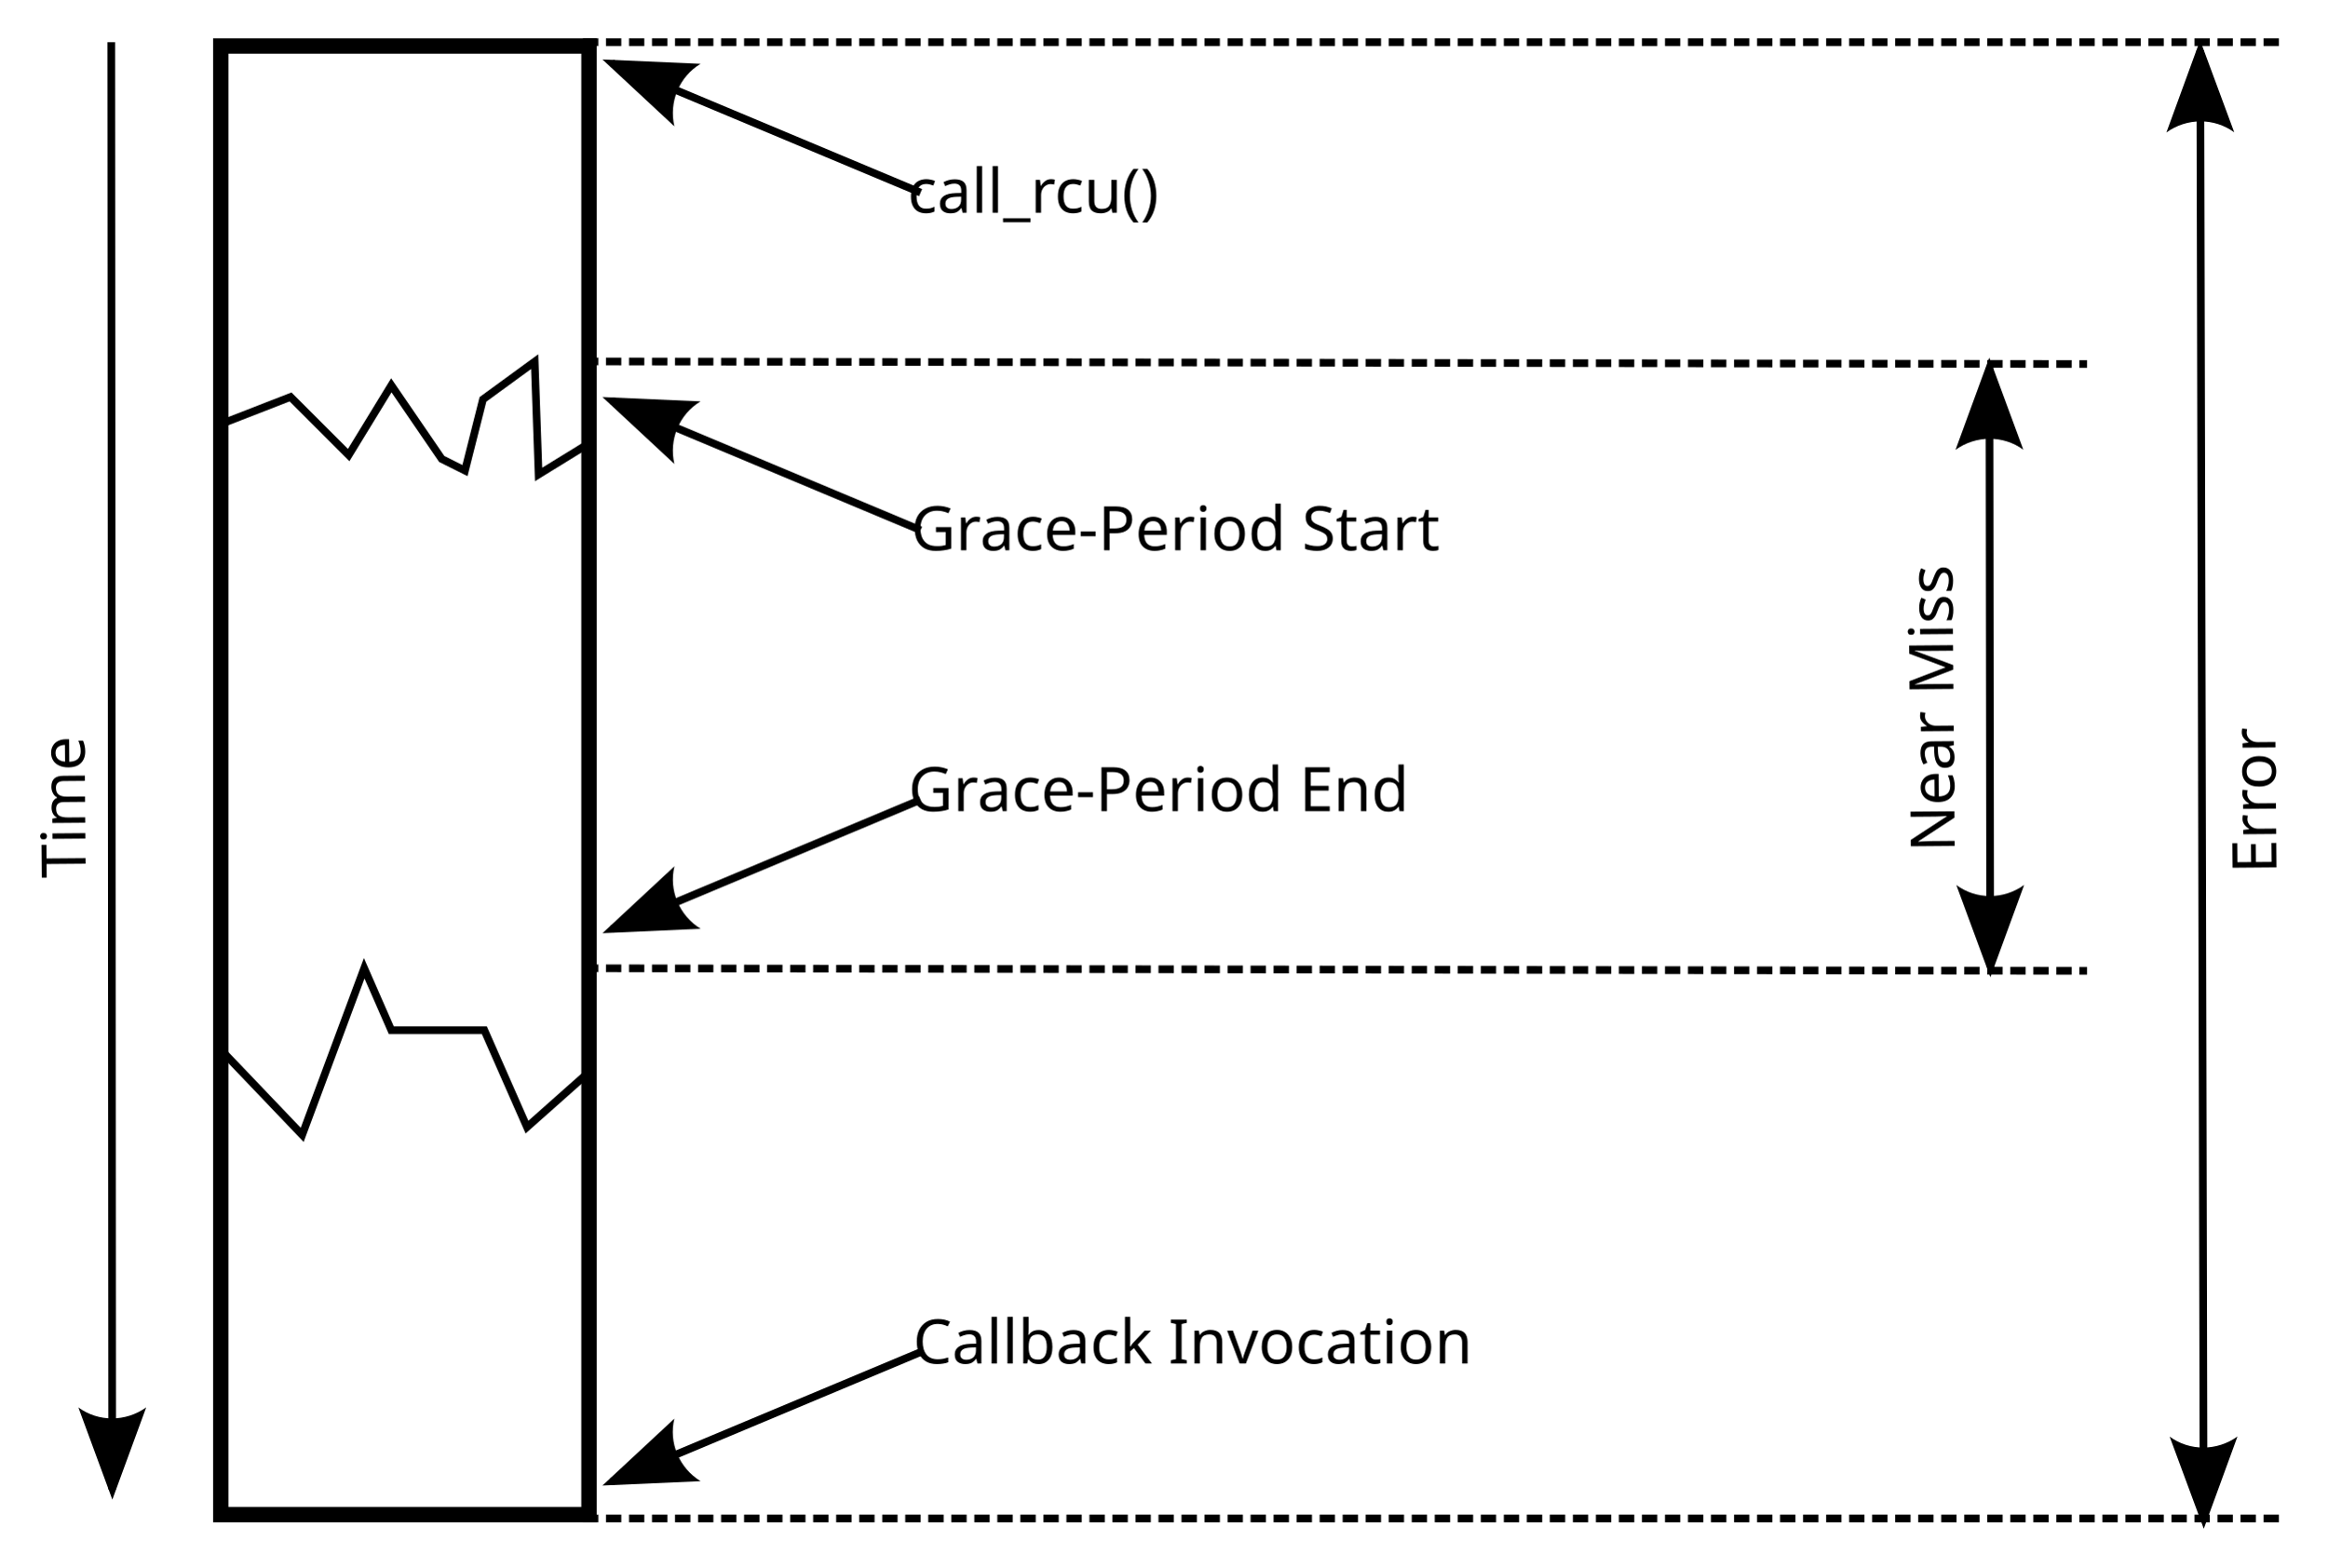
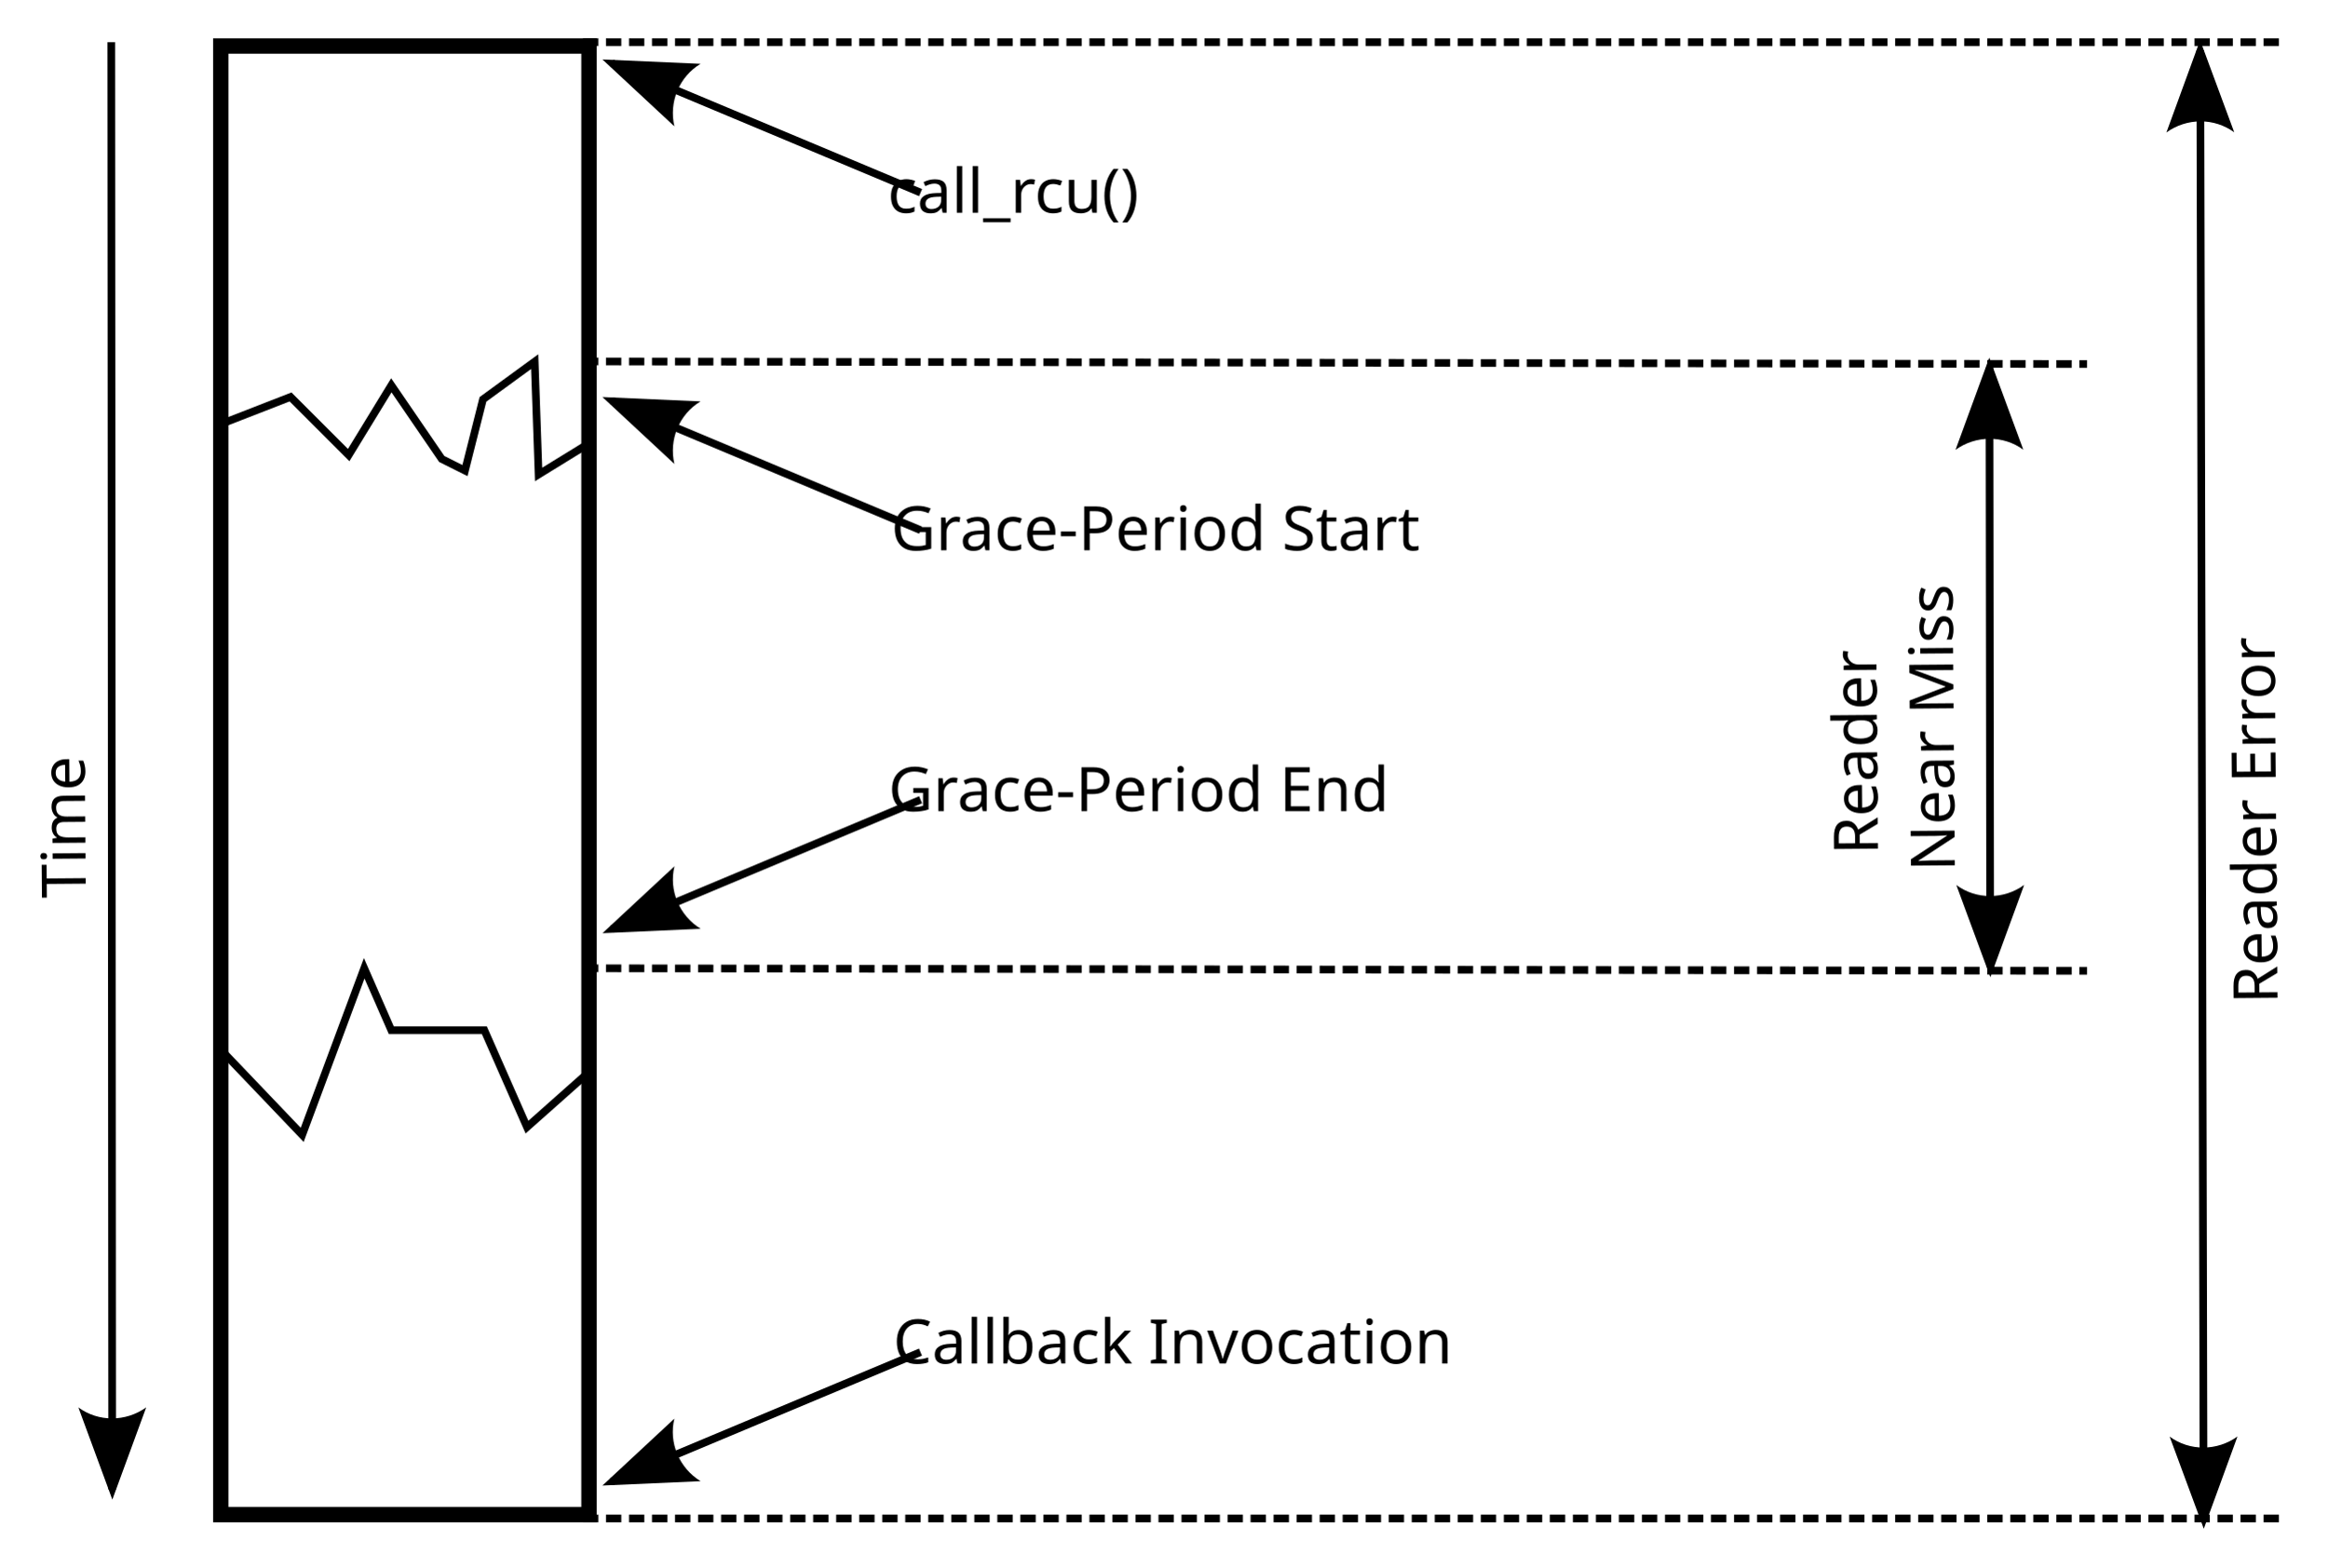
<svg xmlns="http://www.w3.org/2000/svg" width="303.234" height="204.265" id="svg2" version="1.1">
  <defs id="defs4">
    <marker orient="auto" refY="0" refX="0" id="Arrow2Lstart" style="overflow:visible">
      <path id="path3906" style="fill-rule:evenodd;stroke-width:0.625;stroke-linejoin:round" d="M 8.719,4.034 -2.207,0.016 8.719,-4.002 c -1.745,2.372 -1.735,5.617 -6e-7,8.035 z" transform="matrix(1.1,0,0,1.1,1.1,0)" />
    </marker>
    <marker orient="auto" refY="0" refX="0" id="Arrow2Lend" style="overflow:visible">
      <path id="path3803" style="fill-rule:evenodd;stroke-width:0.625;stroke-linejoin:round" d="M 8.719,4.034 -2.207,0.016 8.719,-4.002 c -1.745,2.372 -1.735,5.617 -6e-7,8.035 z" transform="matrix(-1.1,0,0,-1.1,-1.1,0)" />
    </marker>
    <marker orient="auto" refY="0" refX="0" id="Arrow1Lend" style="overflow:visible">
      <path id="path3785" d="M 0,0 5,-5 -12.5,0 5,5 0,0 z" style="fill-rule:evenodd;stroke:#000000;stroke-width:1pt" transform="matrix(-0.8,0,0,-0.8,-10,0)" />
    </marker>
    <marker orient="auto" refY="0" refX="0" id="Arrow2Lend-2" style="overflow:visible">
      <path id="path3803-8" style="fill-rule:evenodd;stroke-width:0.625;stroke-linejoin:round" d="M 8.719,4.034 -2.207,0.016 8.719,-4.002 c -1.745,2.372 -1.735,5.617 -6e-7,8.035 z" transform="matrix(-1.1,0,0,-1.1,-1.1,0)" />
    </marker>
  </defs>
  <g id="layer1" transform="translate(-7.600791,-121.4583)">
-     <text xml:space="preserve" style="font-size:8px;font-style:normal;font-variant:normal;font-weight:normal;font-stretch:normal;text-align:center;line-height:125%;letter-spacing:0px;word-spacing:0px;writing-mode:lr-tb;text-anchor:middle;fill:#000000;fill-opacity:1;stroke:none;font-family:Sans;-inkscape-font-specification:Sans" x="127.784" y="20.996" id="text5020">
-       <tspan id="tspan5022" x="127.784" y="20.996" />
+     <text xml:space="preserve" style="font-style:normal;font-variant:normal;font-weight:normal;font-stretch:normal;line-height:0%;font-family:sans-serif;-inkscape-font-specification:Sans;text-align:center;letter-spacing:0px;word-spacing:0px;writing-mode:lr-tb;text-anchor:middle;fill:#000000;fill-opacity:1;stroke:none" x="127.784" y="20.996" id="text5020">
+       <tspan id="tspan5022" x="129.058" y="20.996" style="font-size:8px;line-height:1.25;font-family:sans-serif"> </tspan>
    </text>
    <path style="fill:none;stroke:#000000;stroke-width:1px;stroke-linecap:butt;stroke-linejoin:miter;stroke-opacity:1;marker-start:url(#Arrow2Lstart);marker-end:url(#Arrow2Lend)" d="m 266.846,169.394 0.098,78.112" id="path5486" />
-     <text id="text3283" y="149.186" x="147.433" style="font-size:8px;font-style:normal;font-variant:normal;font-weight:normal;font-stretch:normal;text-align:center;line-height:125%;letter-spacing:0px;word-spacing:0px;writing-mode:lr-tb;text-anchor:middle;fill:#000000;fill-opacity:1;stroke:none;font-family:Sans;-inkscape-font-specification:Sans" xml:space="preserve">
-       <tspan y="149.186" x="147.433" id="tspan3285">call_rcu()</tspan>
+     <text id="text3283" y="149.186" x="147.433" style="font-style:normal;font-variant:normal;font-weight:normal;font-stretch:normal;line-height:0%;font-family:sans-serif;-inkscape-font-specification:Sans;text-align:center;letter-spacing:0px;word-spacing:0px;writing-mode:lr-tb;text-anchor:middle;fill:#000000;fill-opacity:1;stroke:none" xml:space="preserve">
+       <tspan y="149.186" x="147.433" id="tspan3285" style="font-size:8px;line-height:1.25;font-family:sans-serif">call_rcu()</tspan>
    </text>
    <path style="fill:none;stroke:#000000;stroke-width:1px;stroke-linecap:butt;stroke-linejoin:miter;stroke-opacity:1;marker-end:url(#Arrow2Lend)" d="M 127.561,146.562 87.328,129.703" id="path3297" />
    <rect style="fill:none;stroke:#000000;stroke-width:2;stroke-miterlimit:4;stroke-opacity:1;stroke-dasharray:none;stroke-dashoffset:0" id="rect3061" width="47.982" height="191.424" x="8.081" y="145.239" transform="translate(28.28571,-17.78067)" />
    <path style="fill:none;stroke:#000000;stroke-width:1px;stroke-linecap:butt;stroke-linejoin:miter;stroke-opacity:1" d="m 36.367,176.732 9.091,-3.536 7.576,7.576 5.556,-9.091 6.566,9.596 3.03,1.515 2.345,-9.279 6.739,-4.921 0.512,14.705 6.566,-4.041 0,-0.505" id="path3849" />
    <path style="fill:none;stroke:#000000;stroke-width:1px;stroke-linecap:butt;stroke-linejoin:miter;stroke-opacity:1" d="m 8.081,276.054 10.607,11.112 8.081,-21.718 3.536,8.081 12.122,0 5.556,12.627 7.732,-6.87" id="path3851" transform="translate(28.28571,-17.78067)" />
    <path style="fill:none;stroke:#000000;stroke-width:1;stroke-linecap:butt;stroke-linejoin:miter;stroke-miterlimit:4;stroke-opacity:1;stroke-dasharray:2, 1;stroke-dashoffset:0" d="m 83.56,247.666 196.003,0.339" id="path3864" />
-     <text xml:space="preserve" style="font-size:8px;font-style:normal;font-variant:normal;font-weight:normal;font-stretch:normal;text-align:center;line-height:125%;letter-spacing:0px;word-spacing:0px;writing-mode:lr-tb;text-anchor:middle;fill:#000000;fill-opacity:1;stroke:none;font-family:Sans;-inkscape-font-specification:Sans" x="165.965" y="193.186" id="text3866">
-       <tspan id="tspan3868" x="165.965" y="193.186">Grace-Period Start</tspan>
+     <text xml:space="preserve" style="font-style:normal;font-variant:normal;font-weight:normal;font-stretch:normal;line-height:0%;font-family:sans-serif;-inkscape-font-specification:Sans;text-align:center;letter-spacing:0px;word-spacing:0px;writing-mode:lr-tb;text-anchor:middle;fill:#000000;fill-opacity:1;stroke:none" x="165.965" y="193.186" id="text3866">
+       <tspan id="tspan3868" x="165.965" y="193.186" style="font-size:8px;line-height:1.25;font-family:sans-serif">Grace-Period Start</tspan>
    </text>
    <path id="path3870" d="M 127.561,190.562 87.328,173.703" style="fill:none;stroke:#000000;stroke-width:1px;stroke-linecap:butt;stroke-linejoin:miter;stroke-opacity:1;marker-end:url(#Arrow2Lend)" />
-     <text id="text3872" y="227.186" x="163.793" style="font-size:8px;font-style:normal;font-variant:normal;font-weight:normal;font-stretch:normal;text-align:center;line-height:125%;letter-spacing:0px;word-spacing:0px;writing-mode:lr-tb;text-anchor:middle;fill:#000000;fill-opacity:1;stroke:none;font-family:Sans;-inkscape-font-specification:Sans" xml:space="preserve">
-       <tspan y="227.186" x="163.793" id="tspan3874">Grace-Period End</tspan>
+     <text id="text3872" y="227.186" x="163.793" style="font-style:normal;font-variant:normal;font-weight:normal;font-stretch:normal;line-height:0%;font-family:sans-serif;-inkscape-font-specification:Sans;text-align:center;letter-spacing:0px;word-spacing:0px;writing-mode:lr-tb;text-anchor:middle;fill:#000000;fill-opacity:1;stroke:none" xml:space="preserve">
+       <tspan y="227.186" x="163.793" id="tspan3874" style="font-size:8px;line-height:1.25;font-family:sans-serif">Grace-Period End</tspan>
    </text>
    <path style="fill:none;stroke:#000000;stroke-width:1px;stroke-linecap:butt;stroke-linejoin:miter;stroke-opacity:1;marker-end:url(#Arrow2Lend)" d="M 127.561,225.703 87.328,242.562" id="path3876" />
    <path id="path3878" d="M 127.547,297.703 87.314,314.562" style="fill:none;stroke:#000000;stroke-width:1px;stroke-linecap:butt;stroke-linejoin:miter;stroke-opacity:1;marker-end:url(#Arrow2Lend)" />
-     <text xml:space="preserve" style="font-size:8px;font-style:normal;font-variant:normal;font-weight:normal;font-stretch:normal;text-align:center;line-height:125%;letter-spacing:0px;word-spacing:0px;writing-mode:lr-tb;text-anchor:middle;fill:#000000;fill-opacity:1;stroke:none;font-family:Sans;-inkscape-font-specification:Sans" x="168.23" y="299.186" id="text3880">
-       <tspan id="tspan3882" x="168.23" y="299.186">Callback Invocation</tspan>
+     <text xml:space="preserve" style="font-style:normal;font-variant:normal;font-weight:normal;font-stretch:normal;line-height:0%;font-family:sans-serif;-inkscape-font-specification:Sans;text-align:center;letter-spacing:0px;word-spacing:0px;writing-mode:lr-tb;text-anchor:middle;fill:#000000;fill-opacity:1;stroke:none" x="168.23" y="299.186" id="text3880">
+       <tspan id="tspan3882" x="168.23" y="299.186" style="font-size:8px;line-height:1.25;font-family:sans-serif">Callback Invocation</tspan>
    </text>
    <path id="path4334" d="m 294.314,128.023 0.437,191.373" style="fill:none;stroke:#000000;stroke-width:1px;stroke-linecap:butt;stroke-linejoin:miter;stroke-opacity:1;marker-start:url(#Arrow2Lstart);marker-end:url(#Arrow2Lend)" />
-     <text id="text4336" y="260.424" x="-210.701" style="font-size:8px;font-style:normal;font-variant:normal;font-weight:normal;font-stretch:normal;text-align:center;line-height:125%;letter-spacing:0px;word-spacing:0px;writing-mode:lr-tb;text-anchor:middle;fill:#000000;fill-opacity:1;stroke:none;font-family:Sans;-inkscape-font-specification:Sans" xml:space="preserve" transform="matrix(-0.00812432,-0.999967,0.999967,-0.00812432,0,0)">
-       <tspan y="260.424" x="-210.701" id="tspan4338">Near Miss</tspan>
+     <text id="text4336" y="250.424" x="-210.62" style="font-style:normal;font-variant:normal;font-weight:normal;font-stretch:normal;line-height:0%;font-family:sans-serif;-inkscape-font-specification:Sans;text-align:center;letter-spacing:0px;word-spacing:0px;writing-mode:lr-tb;text-anchor:middle;fill:#000000;fill-opacity:1;stroke:none" xml:space="preserve" transform="rotate(-90.46549)">
+       <tspan y="250.424" x="-210.62" id="tspan4338" style="font-size:8px;line-height:1.25;font-family:sans-serif">Reader</tspan>
+       <tspan y="260.424" x="-210.62" style="font-size:8px;line-height:1.25;font-family:sans-serif" id="tspan874">Near Miss</tspan>
    </text>
-     <text transform="matrix(-0.00812432,-0.999967,0.999967,-0.00812432,0,0)" xml:space="preserve" style="font-size:8px;font-style:normal;font-variant:normal;font-weight:normal;font-stretch:normal;text-align:center;line-height:125%;letter-spacing:0px;word-spacing:0px;writing-mode:lr-tb;text-anchor:middle;fill:#000000;fill-opacity:1;stroke:none;font-family:Sans;-inkscape-font-specification:Sans" x="-223.042" y="302.325" id="text4358">
-       <tspan id="tspan4360" x="-223.042" y="302.325">Error</tspan>
+     <text transform="rotate(-90.46549)" xml:space="preserve" style="font-style:normal;font-variant:normal;font-weight:normal;font-stretch:normal;line-height:0%;font-family:sans-serif;-inkscape-font-specification:Sans;text-align:center;letter-spacing:0px;word-spacing:0px;writing-mode:lr-tb;text-anchor:middle;fill:#000000;fill-opacity:1;stroke:none" x="-223.042" y="302.325" id="text4358">
+       <tspan id="tspan4360" x="-223.042" y="302.325" style="font-size:8px;line-height:1.25;font-family:sans-serif">Reader Error</tspan>
    </text>
    <path style="fill:none;stroke:#000000;stroke-width:1;stroke-linecap:butt;stroke-linejoin:miter;stroke-miterlimit:4;stroke-opacity:1;stroke-dasharray:2, 1;stroke-dashoffset:0" d="m 83.56,126.958 221.775,0" id="path4362" />
    <path id="path4364" d="m 83.56,319.382 221.775,0" style="fill:none;stroke:#000000;stroke-width:1;stroke-linecap:butt;stroke-linejoin:miter;stroke-miterlimit:4;stroke-opacity:1;stroke-dasharray:2, 1;stroke-dashoffset:0" />
    <path id="path4366" d="m 83.56,168.566 196.003,0.339" style="fill:none;stroke:#000000;stroke-width:1;stroke-linecap:butt;stroke-linejoin:miter;stroke-miterlimit:4;stroke-opacity:1;stroke-dasharray:2, 1;stroke-dashoffset:0" />
    <path id="path4368" d="M 22.099,126.958 22.22,315.597" style="fill:none;stroke:#000000;stroke-width:1px;stroke-linecap:butt;stroke-linejoin:miter;stroke-opacity:1;marker-end:url(#Arrow2Lend)" />
-     <text transform="matrix(-0.00812432,-0.999967,0.999967,-0.00812432,0,0)" xml:space="preserve" style="font-size:8px;font-style:normal;font-variant:normal;font-weight:normal;font-stretch:normal;text-align:center;line-height:125%;letter-spacing:0px;word-spacing:0px;writing-mode:lr-tb;text-anchor:middle;fill:#000000;fill-opacity:1;stroke:none;font-family:Sans;-inkscape-font-specification:Sans" x="-221.588" y="16.849" id="text4370">
-       <tspan id="tspan4372" x="-221.588" y="16.849">Time</tspan>
+     <text transform="rotate(-90.46549)" xml:space="preserve" style="font-style:normal;font-variant:normal;font-weight:normal;font-stretch:normal;line-height:0%;font-family:sans-serif;-inkscape-font-specification:Sans;text-align:center;letter-spacing:0px;word-spacing:0px;writing-mode:lr-tb;text-anchor:middle;fill:#000000;fill-opacity:1;stroke:none" x="-221.588" y="16.849" id="text4370">
+       <tspan id="tspan4372" x="-221.588" y="16.849" style="font-size:8px;line-height:1.25;font-family:sans-serif">Time</tspan>
    </text>
  </g>
</svg>
